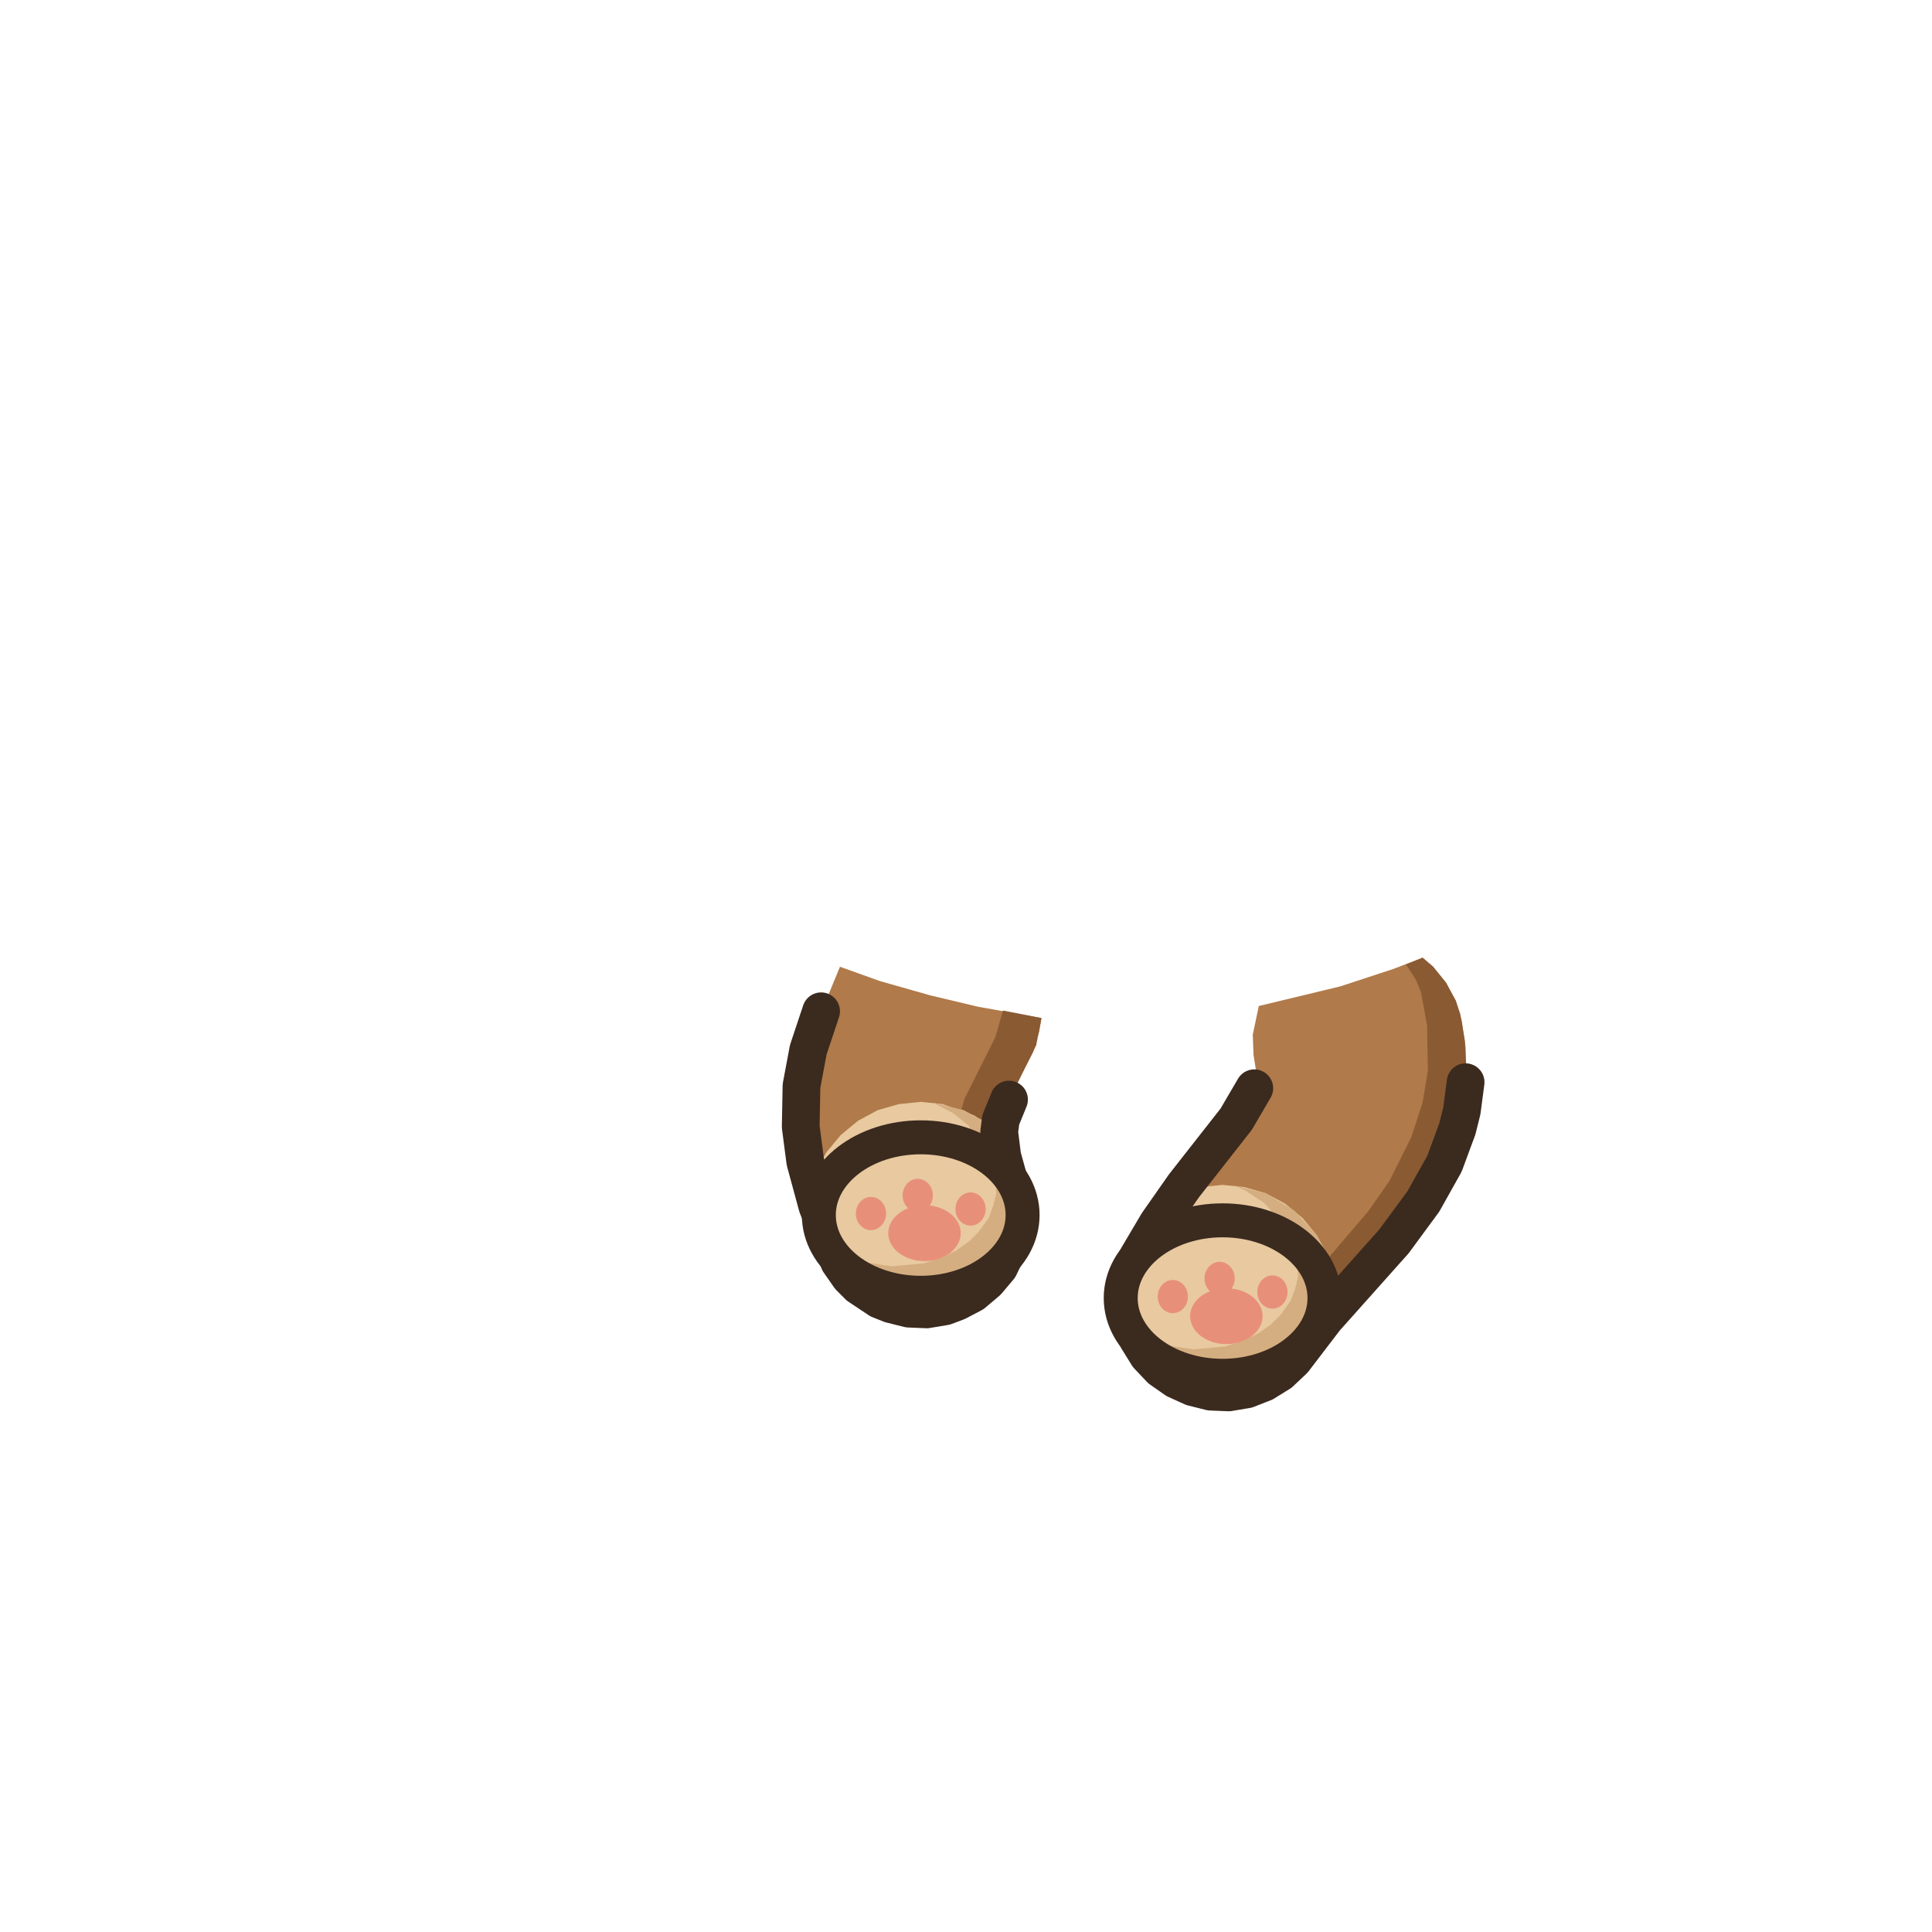
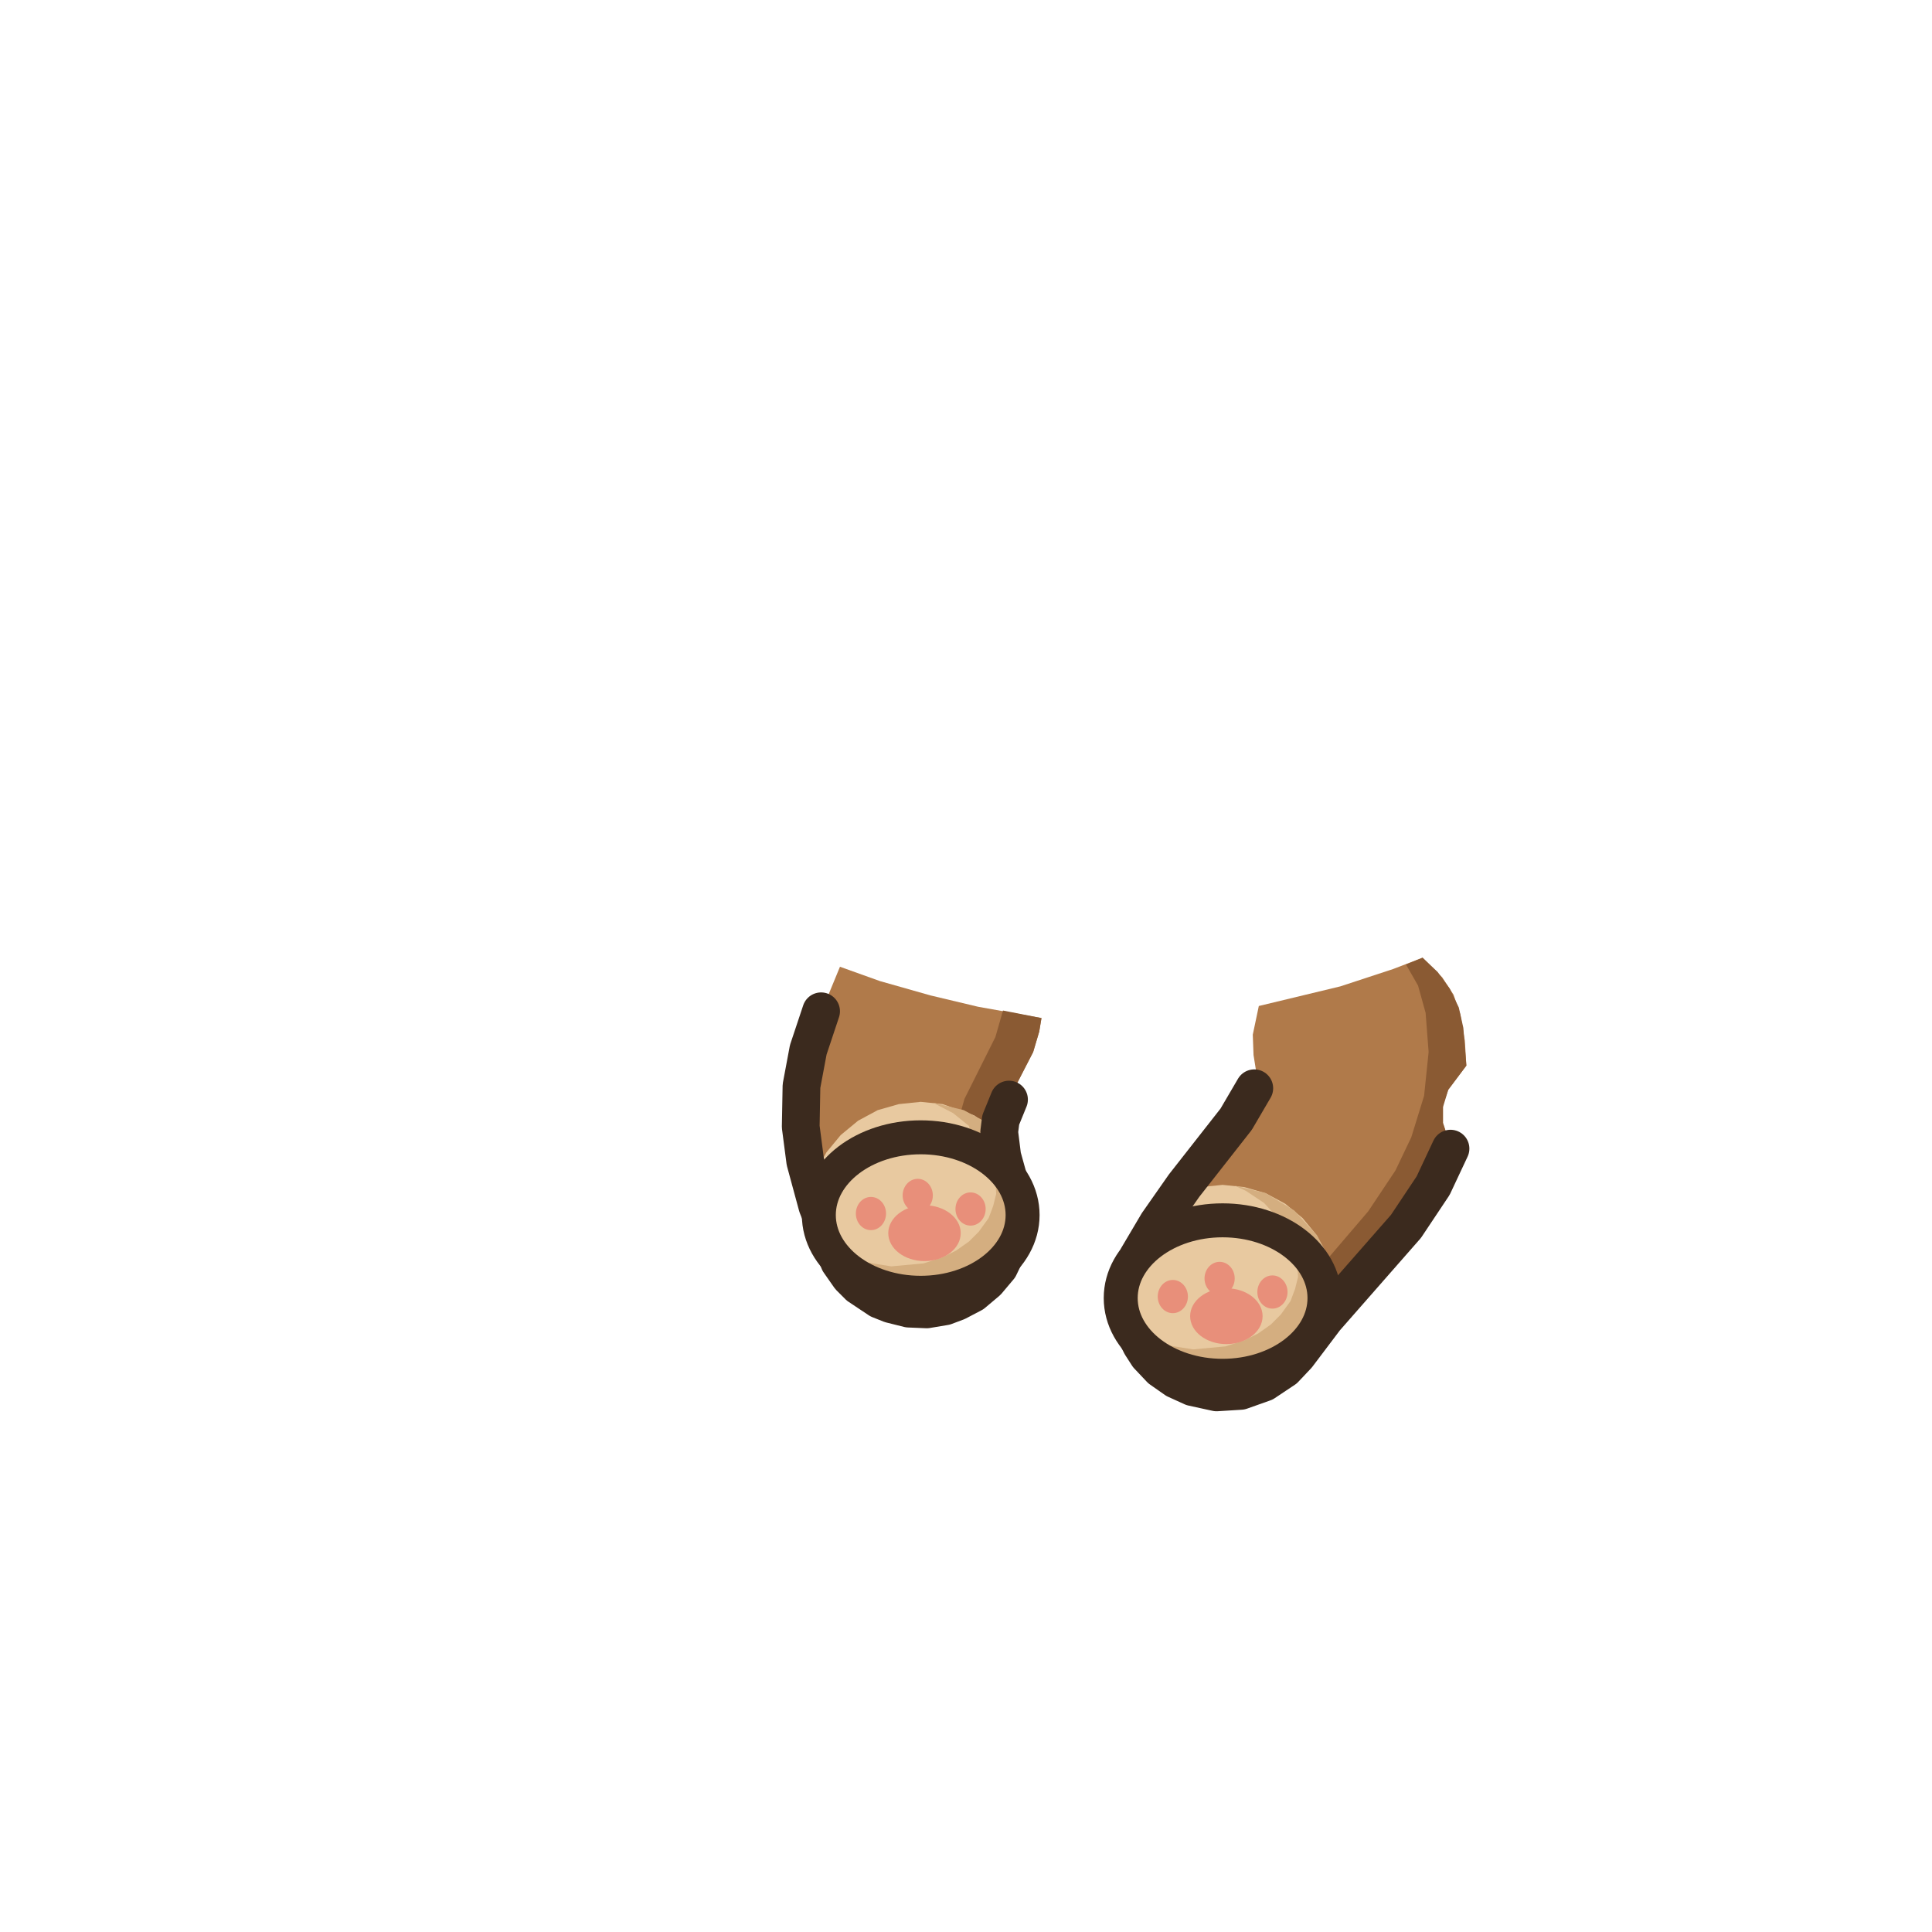
<svg xmlns="http://www.w3.org/2000/svg" viewBox="0 0 256 256">
  <path d="M106.7 141 L106.2 143.9 L106 147.5 L106.2 151.1 L106.7 153.9 L107.9 158.6 L109.6 163.6 L110.8 166.5 L112.1 168.6 L113.8 170.4 L115.8 171.8 L118 172.8 L120.4 173.4 L122.8 173.5 L125.2 173.1 L127.5 172.2 L129.6 170.9 L131.4 169.2 L132.4 167.9 L133.5 165.8 L134.3 163.4 L134.5 161 L134.4 159.4 L132.6 152 L132.4 149.2 L133.4 146.2 L136.9 139.4 L137.7 136.7 L138 134.9 L129.6 133.4 L123.3 131.9 L116.6 130 L111.3 128.1 L108.5 134.9Z" fill="#B07A4A" />
-   <path d="M132.4 150.2 L132.5 148.8 L133.2 146.8 L137.3 138.5 L138 134.9 L132.9 133.9 L131.9 137.4 L127.8 145.6 L127.4 147 L130.3 148.5Z" fill="#8A5A33" />
+   <path d="M132.4 150.2 L132.6 148.4 L133.4 146.2 L136.9 139.4 L137.7 136.7 L138 134.9 L132.9 133.9 L131.9 137.4 L127.8 145.6 L127.4 147 L130.3 148.5Z" fill="#8A5A33" />
  <path d="M107.5 157.2 L110.5 165.8 L112.1 168.6 L113.8 170.4 L115.1 171.4 L117.2 172.5 L119.6 173.3 L122 173.5 L124.4 173.3 L126.8 172.5 L128.9 171.4 L130.8 169.8 L132.4 167.9 L133.5 165.8 L134.3 163.4 L134.5 161 L134.4 159.4 L132.8 153.2 L132.4 150.2 L129.1 147.8 L124.9 146.3 L122 146 L119.1 146.3 L116.3 147.1 L113.7 148.5 L111.4 150.4 L109.5 152.7 L108.1 155.3Z" fill="#E8C9A0" />
  <path d="M117 172.5 L119.6 173.3 L122 173.5 L124.4 173.3 L126.8 172.5 L128.9 171.4 L130.8 169.8 L132.4 167.9 L133.5 165.8 L134.4 162.6 L134.5 160.2 L132.4 150.2 L130.3 148.5 L127.7 147.1 L123.6 146.1 L126.3 147.5 L128.4 149.2 L130.5 159.2 L130.4 161.6 L129.5 164.8 L127.9 167.6 L126.8 168.8 L124.9 170.4 L122.8 171.5 L121.2 172.1 L118.8 172.5Z" fill="#D4AE80" />
  <path d="M108.8 134 L107.1 139.1 L106.2 143.9 L106.1 149.3 L106.7 153.9 L108.3 159.8 L111.2 167.2 L112.6 169.2 L113.8 170.4 L116.5 172.2 L118 172.8 L120.4 173.4 L122.8 173.5 L125.2 173.1 L126.8 172.5 L128.9 171.4 L130.8 169.8 L132.4 167.9 L133.8 165 L134.5 161.8 L134.3 158.6 L132.8 153.2 L132.4 150 L132.6 148.4 L133.7 145.7" fill="none" stroke="#3B2A1E" stroke-width="5" stroke-linecap="round" stroke-linejoin="round" />
-   <path d="M162.2 150.4 L155.9 158.5 L152 164.2 L150.2 168 L149.6 170.4 L149.5 172 L149.7 174.4 L150.5 176.8 L151.6 178.9 L153.2 180.8 L155.1 182.4 L157.2 183.5 L159.6 184.3 L162 184.5 L164.4 184.3 L166.8 183.5 L168.9 182.4 L170.8 180.8 L175.6 174.7 L185.3 163.8 L187.8 160.5 L189.9 157.1 L191.4 154.2 L192.8 150.5 L193.7 147.2 L194.2 143.9 L194.2 138.8 L193.7 135.3 L192.9 132.6 L191.6 130.2 L189.9 128.1 L188.5 126.9 L184.6 128.4 L177.6 130.7 L166.8 133.3 L166 137.1 L166.1 139.8 L166.5 142.3 L166.4 143.6 L165.1 146.3Z" fill="#B07A4A" />
-   <path d="M176.7 173.4 L184.7 164.5 L188.6 159.2 L191.4 154.2 L192.8 150.5 L193.5 148.1 L194.1 144.8 L194.3 141.4 L194.1 137.9 L193.5 134.4 L192.9 132.6 L191.6 130.2 L189.9 128.1 L188.5 126.9 L186.3 127.8 L187.6 129.8 L188.3 131.5 L189.1 135.9 L189.2 141.9 L188.5 146.1 L187 150.7 L184.1 156.5 L181.3 160.5 L176 166.7 L176.9 170.5 L176.9 173.1Z" fill="#8A5A33" />
+   <path d="M164.7 147 L154.4 160.6 L151.2 165.8 L150.5 167.2 L149.7 169.6 L149.5 172.8 L149.9 175.2 L150.8 177.5 L152.1 179.6 L153.8 181.4 L155.8 182.8 L158 183.8 L160.4 184.4 L162.8 184.5 L165.2 184.1 L167.5 183.2 L168.9 182.4 L170.8 180.8 L175.6 174.7 L186.3 162.5 L188.6 159.2 L191 155 L192.3 152.1 L191.2 148.8 L191.2 146.4 L191.9 144.4 L194.3 141.2 L194.1 137.9 L193.5 134.4 L192.6 131.8 L191.1 129.5 L188.5 126.9 L184.6 128.4 L177.6 130.7 L166.8 133.3 L166 137.1 L166.1 139.8 L166.5 142.3 L166.4 143.6Z" fill="#B07A4A" />
+   <path d="M176.7 173.4 L183.6 165.8 L187.8 160.5 L189.9 157.1 L192.3 152.1 L191.2 148.8 L191.2 146.7 L191.9 144.4 L194.3 141.2 L193.9 136.2 L193.3 133.5 L192.1 131 L190.5 128.8 L188.5 126.9 L186.3 127.8 L187.9 130.6 L188.9 134.2 L189.3 139.4 L188.7 145.2 L187 150.7 L184.9 155.1 L181.3 160.5 L176 166.7 L176.9 170.5 L176.9 173.1Z" fill="#8A5A33" />
  <path d="M156.3 158.1 L152 164.2 L150.8 166.5 L149.9 168.8 L149.5 171.2 L149.6 173.6 L149.9 175.2 L150.8 177.5 L152.1 179.6 L153.8 181.4 L155.8 182.8 L158 183.8 L160.4 184.4 L162.8 184.5 L165.2 184.1 L167.5 183.2 L169.6 181.9 L171.4 180.2 L173.9 176.8 L176.9 173.1 L176.7 169.1 L175.9 166.3 L174.5 163.7 L172.6 161.4 L170.3 159.5 L167.7 158.1 L164.9 157.3 L162 157 L159.1 157.3Z" fill="#E8C9A0" />
  <path d="M157 183.5 L159.6 184.3 L162 184.5 L165.2 184.1 L167.5 183.2 L169.6 181.9 L171.4 180.2 L173.9 176.8 L176.9 173.1 L176.9 170.5 L176.4 167.6 L174.5 163.7 L171.5 160.4 L167.7 158.1 L163.6 157.1 L165.1 157.8 L167.5 159.4 L170.5 162.7 L172.4 166.6 L172.9 169.5 L172.9 172.1 L169.9 175.8 L167.4 179.2 L165.6 180.9 L163.5 182.2 L162 182.8 L159.6 183.4Z" fill="#D4AE80" />
-   <path d="M166.2 144.2 L163.8 148.3 L156.9 157.1 L153.4 162.1 L150.8 166.5 L150.2 168 L149.6 170.4 L149.5 172.8 L149.9 175.2 L150.8 177.5 L152.1 179.6 L153.8 181.4 L155.8 182.8 L158 183.8 L160.4 184.4 L162.8 184.5 L165.2 184.1 L167.5 183.2 L169.6 181.9 L171.4 180.2 L175.6 174.7 L184.7 164.5 L188.6 159.2 L191.4 154.2 L193.1 149.6 L193.7 147.2 L194.2 143.4" fill="none" stroke="#3B2A1E" stroke-width="5" stroke-linecap="round" stroke-linejoin="round" />
+   <path d="M166.2 144.2 L163.8 148.3 L156.9 157.1 L153.4 162.1 L150.8 166.5 L149.7 169.6 L149.5 172 L149.7 174.4 L150.5 176.8 L151.2 178.2 L152.1 179.6 L153.8 181.4 L155.8 182.8 L158 183.8 L161.2 184.5 L164.4 184.3 L167.5 183.2 L170.2 181.4 L171.9 179.6 L175.6 174.7 L186.3 162.5 L189.9 157.1 L192.2 152.2" fill="none" stroke="#3B2A1E" stroke-width="5" stroke-linecap="round" stroke-linejoin="round" />
  <ellipse cx="122" cy="161" rx="13.5" ry="10.3" fill="#E8C9A0" />
  <path d="M135.5 160.7 L135 158.3 L134.1 156.4 L132.7 154.7 L130.7 153.1 L131.5 154.8 L131.9 156.5 L132 158.2 L131.6 159.8 L131 161.4 L129.7 163.2 L128.4 164.5 L126.7 165.7 L124.9 166.6 L122.4 167.4 L118.1 167.8 L113.7 167.1 L111.8 166.4 L109.8 165.4 L111 167 L112.5 168.3 L116 170.2 L118.1 170.9 L120.7 171.3 L125.1 171 L129.1 169.7 L130.9 168.7 L132.7 167.3 L134.1 165.6 L134.9 164 L135.4 162.3Z" fill="#D4AE80" />
  <ellipse cx="122.5" cy="163.4" rx="4.8" ry="3.7" fill="#E88F7A" />
  <path d="M115.4 158.6 a2 2.2 0 1 0 0.01 0ZM121.6 156.2 a2 2.2 0 1 0 0.01 0ZM128.6 158 a2 2.2 0 1 0 0.01 0Z" fill="#E88F7A" />
  <ellipse cx="122" cy="161" rx="13.5" ry="10.3" fill="none" stroke="#3B2A1E" stroke-width="4.5" />
  <ellipse cx="162" cy="172" rx="13.5" ry="10.3" fill="#E8C9A0" />
  <path d="M175.5 171.7 L175 169.3 L174.1 167.4 L172.7 165.7 L170.7 164.1 L171.5 165.8 L171.9 167.5 L172 169.2 L171.6 170.8 L171 172.4 L169.7 174.2 L168.4 175.5 L166.7 176.7 L164.9 177.6 L162.4 178.4 L158.1 178.8 L153.7 178.1 L151.8 177.4 L149.8 176.4 L151 178 L152.5 179.3 L156 181.2 L158.1 181.9 L160.7 182.3 L165.1 182 L169.1 180.7 L170.9 179.7 L172.7 178.3 L174.1 176.6 L174.9 175 L175.4 173.3Z" fill="#D4AE80" />
  <ellipse cx="162.5" cy="174.4" rx="4.8" ry="3.7" fill="#E88F7A" />
  <path d="M155.4 169.6 a2 2.2 0 1 0 0.01 0ZM161.6 167.2 a2 2.2 0 1 0 0.01 0ZM168.6 169 a2 2.2 0 1 0 0.01 0Z" fill="#E88F7A" />
  <ellipse cx="162" cy="172" rx="13.5" ry="10.3" fill="none" stroke="#3B2A1E" stroke-width="4.5" />
</svg>
